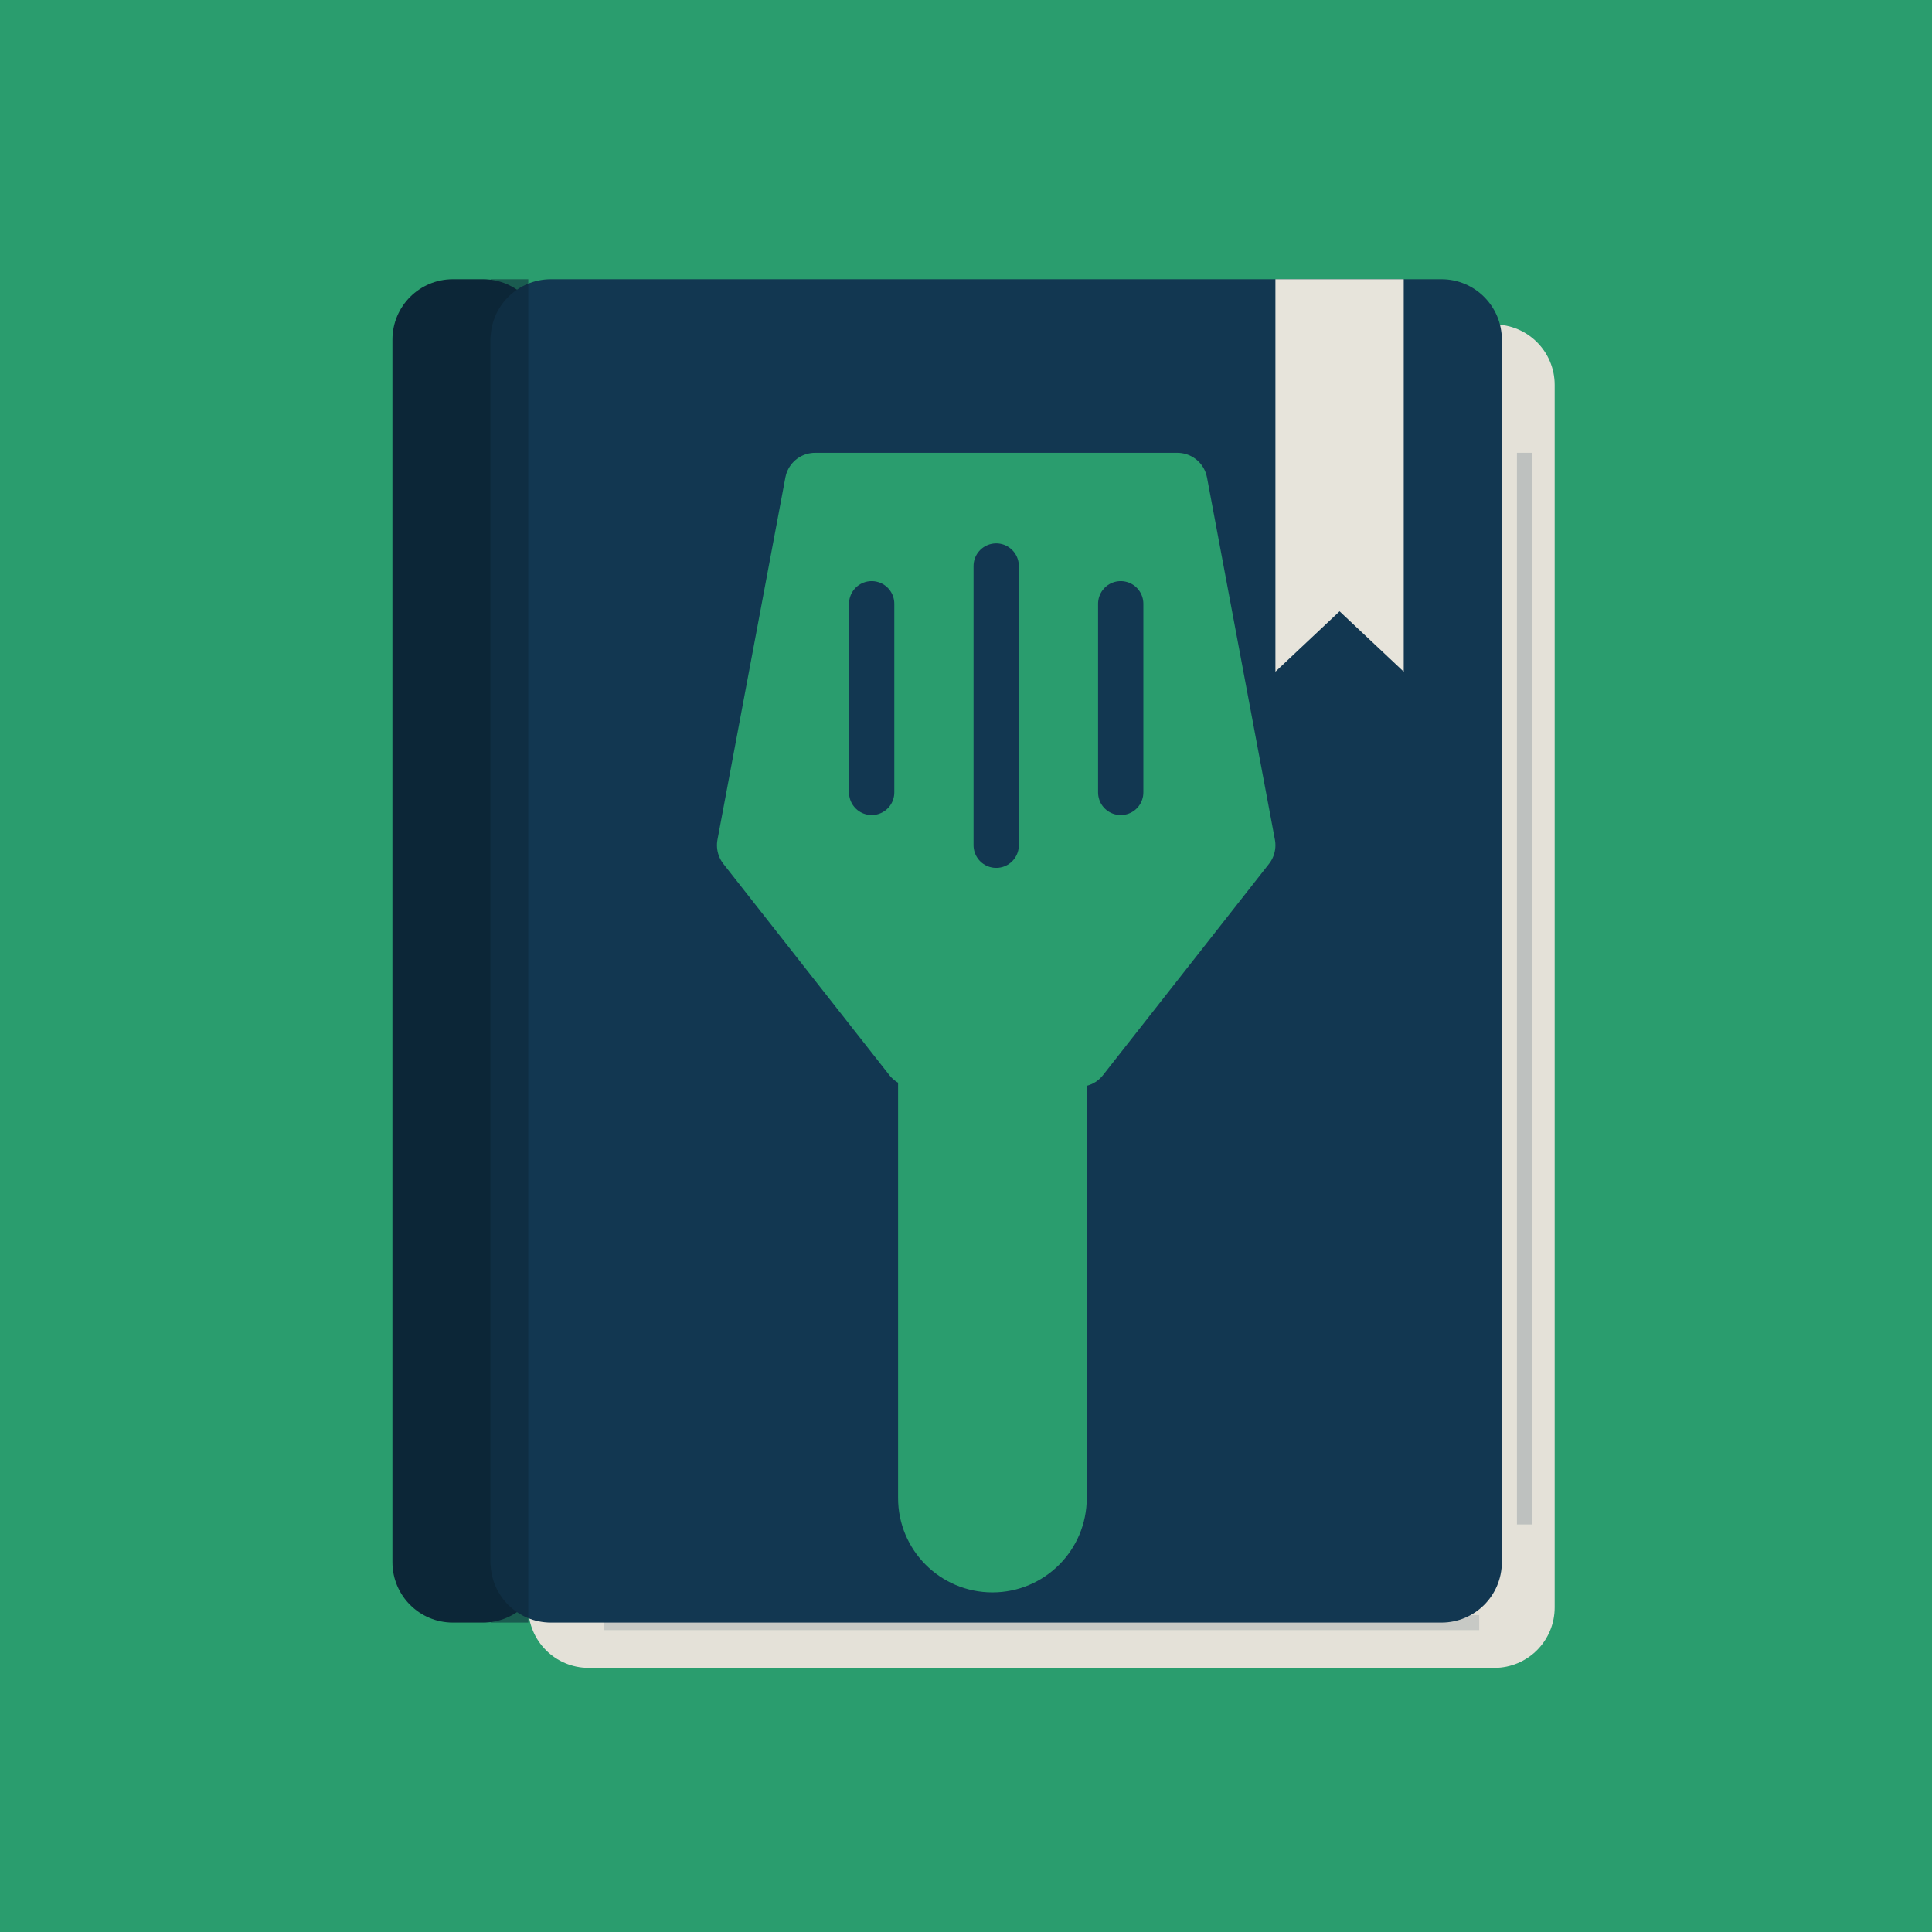
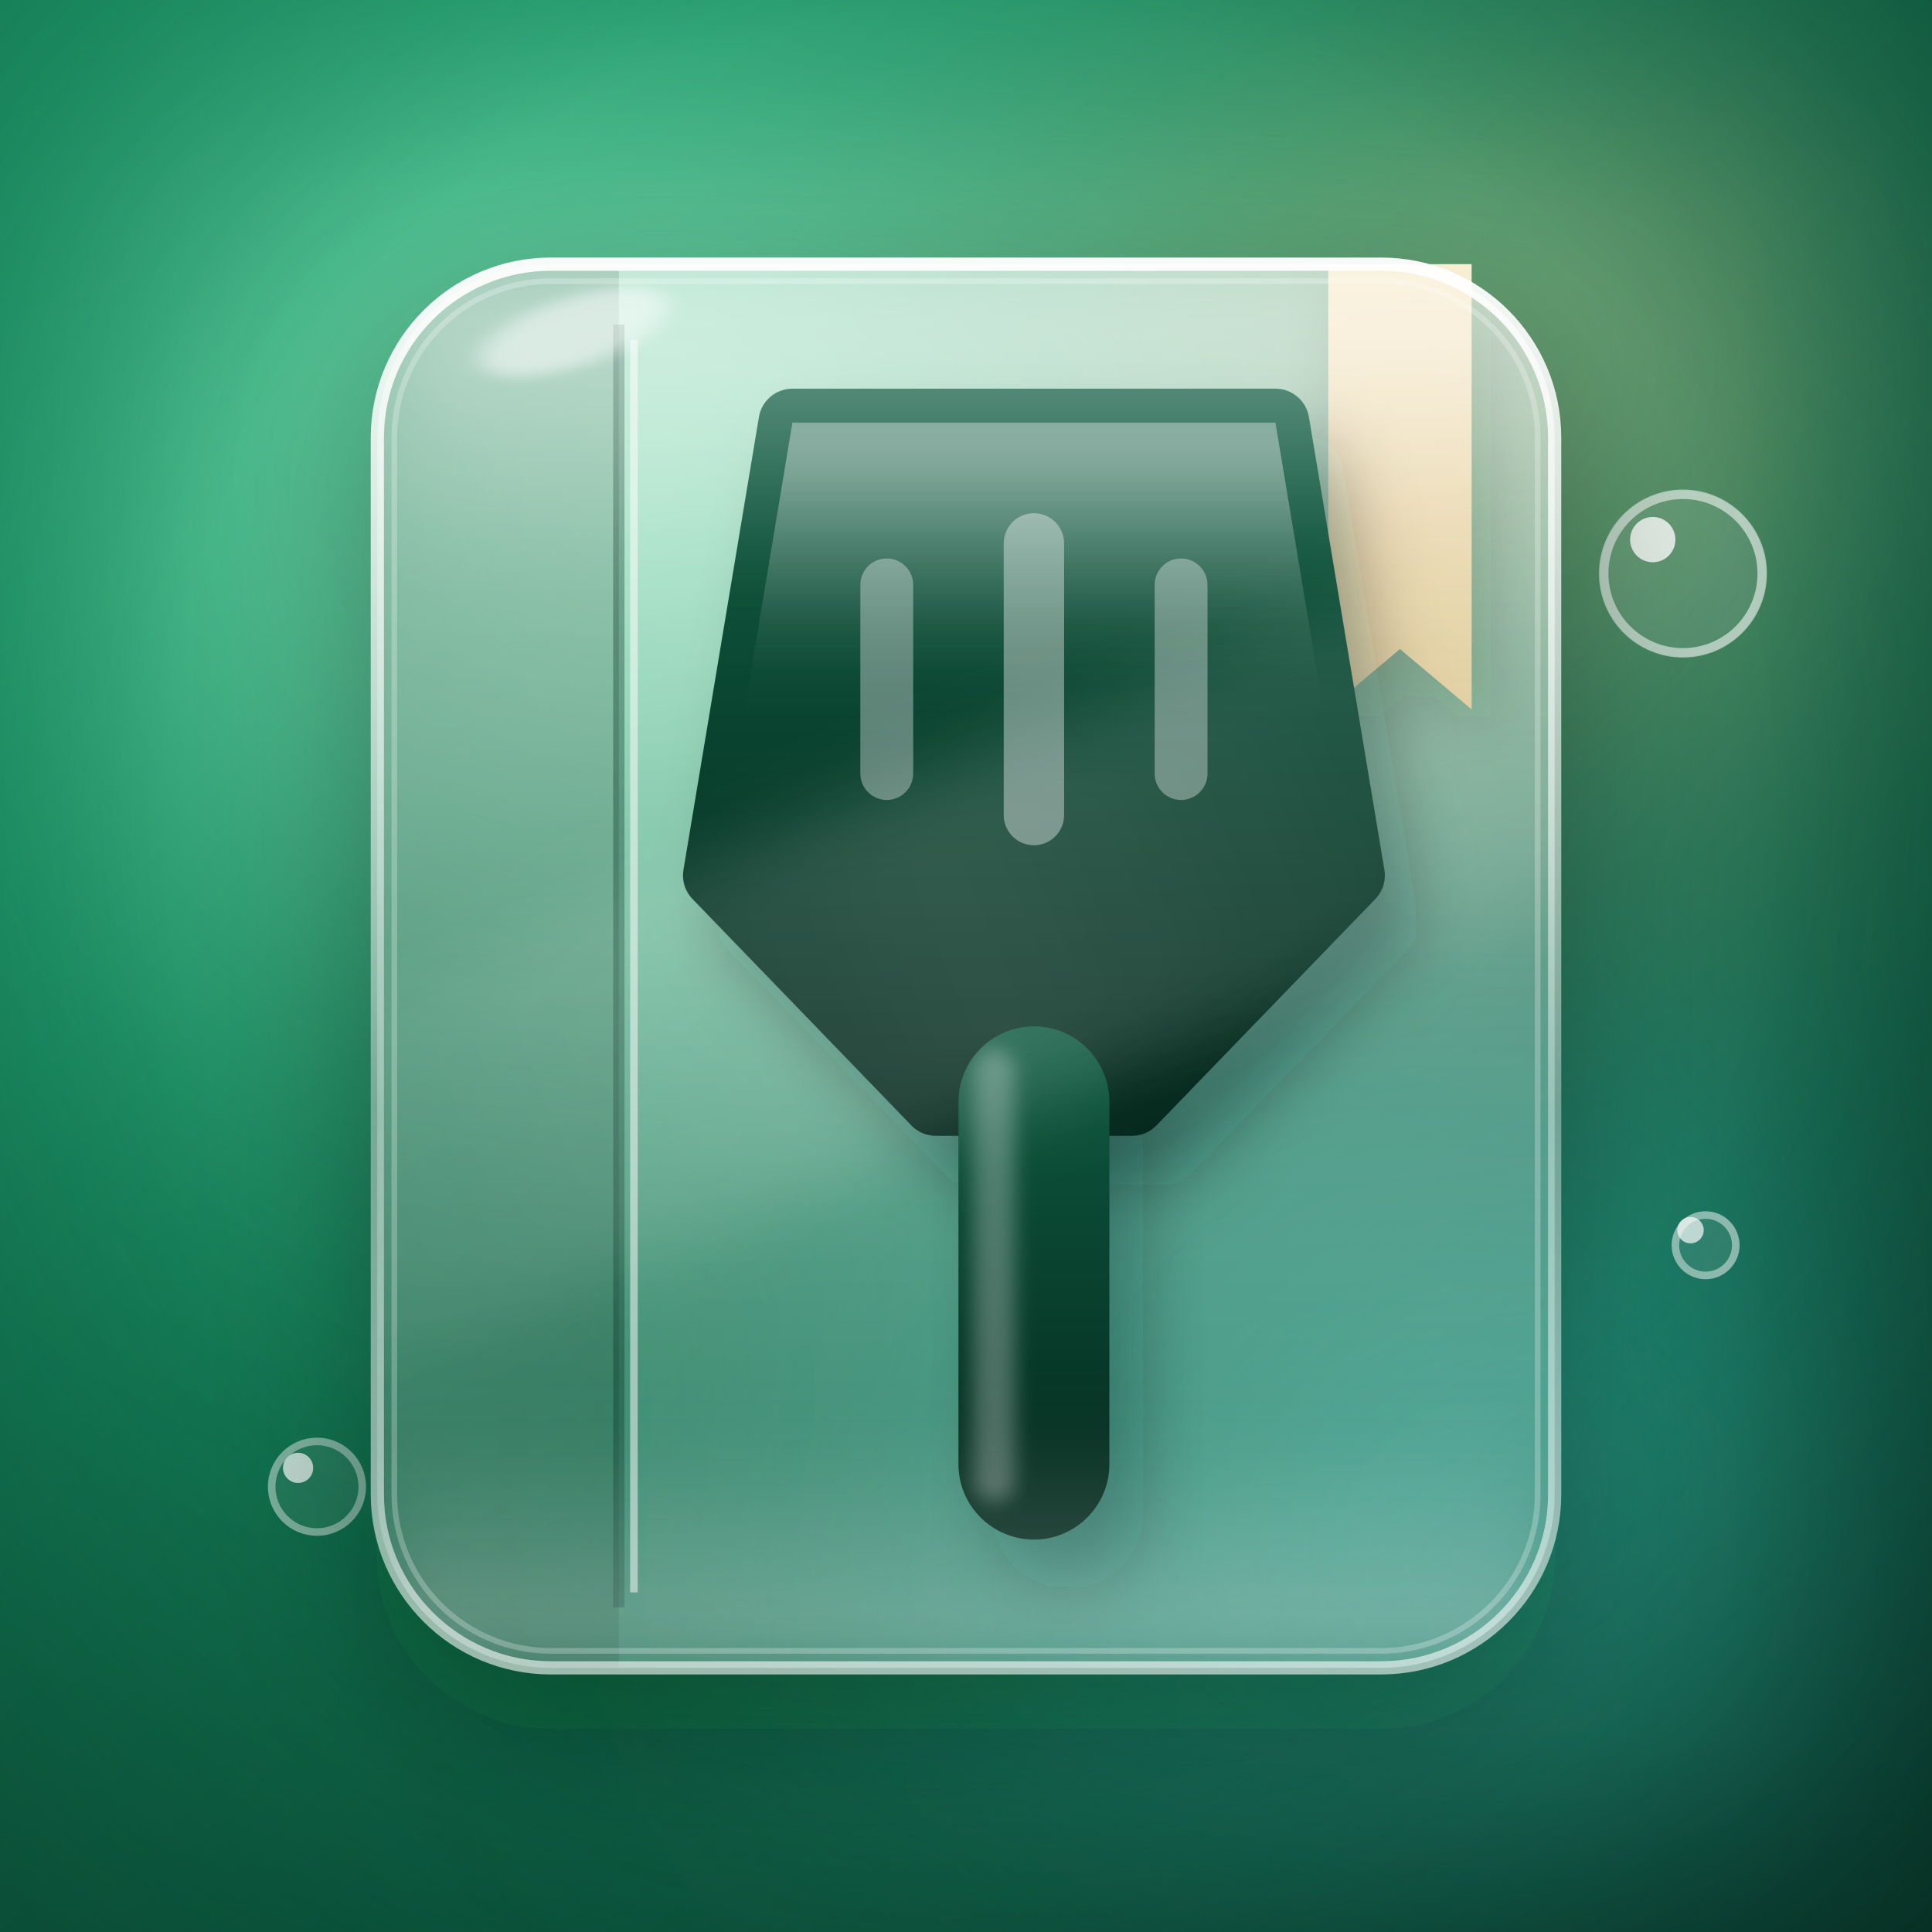
- <svg xmlns="http://www.w3.org/2000/svg" width="512" height="512" viewBox="0 0 512 512">
+ <svg xmlns="http://www.w3.org/2000/svg" width="512" height="512" viewBox="0 0 512 512" fill="none">
  <defs>
-     <clipPath id="coverClip">
-       <rect x="130" y="74" width="268" height="356" rx="16" />
+     <linearGradient id="bg" x1="0" y1="0" x2="512" y2="512" gradientUnits="userSpaceOnUse">
+       <stop offset="0" stop-color="#1CA873" />
+       <stop offset="0.55" stop-color="#0F6C4C" />
+       <stop offset="1" stop-color="#073528" />
+     </linearGradient>
+     <radialGradient id="blobMint" cx="0.5" cy="0.5" r="0.5">
+       <stop offset="0" stop-color="#9FF5C8" stop-opacity="0.85" />
+       <stop offset="1" stop-color="#9FF5C8" stop-opacity="0" />
+     </radialGradient>
+     <radialGradient id="blobTeal" cx="0.5" cy="0.5" r="0.5">
+       <stop offset="0" stop-color="#3FD8C7" stop-opacity="0.6" />
+       <stop offset="1" stop-color="#3FD8C7" stop-opacity="0" />
+     </radialGradient>
+     <radialGradient id="blobWarm" cx="0.5" cy="0.5" r="0.5">
+       <stop offset="0" stop-color="#F7DFA0" stop-opacity="0.55" />
+       <stop offset="1" stop-color="#F7DFA0" stop-opacity="0" />
+     </radialGradient>
+     <radialGradient id="vignette" cx="0.5" cy="0.42" r="0.75">
+       <stop offset="0.55" stop-color="#04231A" stop-opacity="0" />
+       <stop offset="1" stop-color="#04231A" stop-opacity="0.45" />
+     </radialGradient>
+     <linearGradient id="frost" x1="0" y1="0" x2="0" y2="1">
+       <stop offset="0" stop-color="#FFFFFF" stop-opacity="0.52" />
+       <stop offset="0.5" stop-color="#FFFFFF" stop-opacity="0.3" />
+       <stop offset="1" stop-color="#FFFFFF" stop-opacity="0.16" />
+     </linearGradient>
+     <linearGradient id="rim" x1="0" y1="0" x2="0" y2="1">
+       <stop offset="0" stop-color="#FFFFFF" stop-opacity="0.95" />
+       <stop offset="0.6" stop-color="#FFFFFF" stop-opacity="0.38" />
+       <stop offset="1" stop-color="#FFFFFF" stop-opacity="0.6" />
+     </linearGradient>
+     <linearGradient id="sheenTop" x1="0" y1="0" x2="0" y2="1">
+       <stop offset="0" stop-color="#FFFFFF" stop-opacity="0.85" />
+       <stop offset="1" stop-color="#FFFFFF" stop-opacity="0" />
+     </linearGradient>
+     <linearGradient id="sheenBottom" x1="0" y1="0" x2="0" y2="1">
+       <stop offset="0" stop-color="#FFFFFF" stop-opacity="0" />
+       <stop offset="1" stop-color="#FFFFFF" stop-opacity="0.3" />
+     </linearGradient>
+     <linearGradient id="caustic" x1="0" y1="0" x2="1" y2="0">
+       <stop offset="0" stop-color="#FFFFFF" stop-opacity="0" />
+       <stop offset="0.5" stop-color="#FFFFFF" stop-opacity="0.2" />
+       <stop offset="1" stop-color="#FFFFFF" stop-opacity="0" />
+     </linearGradient>
+     <linearGradient id="tool" x1="0" y1="0" x2="0" y2="1">
+       <stop offset="0" stop-color="#0E5A40" />
+       <stop offset="1" stop-color="#04281C" />
+     </linearGradient>
+     <linearGradient id="toolSheen" x1="0" y1="0" x2="0" y2="1">
+       <stop offset="0" stop-color="#FFFFFF" stop-opacity="0.5" />
+       <stop offset="1" stop-color="#FFFFFF" stop-opacity="0" />
+     </linearGradient>
+     <linearGradient id="ribbon" x1="0" y1="0" x2="0" y2="1">
+       <stop offset="0" stop-color="#FBF0D7" stop-opacity="0.98" />
+       <stop offset="1" stop-color="#E9CF9C" stop-opacity="0.92" />
+     </linearGradient>
+     <filter id="blurBlob" x="-120%" y="-120%" width="340%" height="340%">
+       <feGaussianBlur stdDeviation="70" />
+     </filter>
+     <filter id="blurRefract" x="-60%" y="-60%" width="220%" height="220%">
+       <feGaussianBlur stdDeviation="30" />
+     </filter>
+     <filter id="blurShadow" x="-40%" y="-40%" width="180%" height="180%">
+       <feGaussianBlur stdDeviation="22" />
+     </filter>
+     <filter id="blurSoft" x="-40%" y="-40%" width="180%" height="180%">
+       <feGaussianBlur stdDeviation="9" />
+     </filter>
+     <filter id="blurMid" x="-40%" y="-40%" width="180%" height="180%">
+       <feGaussianBlur stdDeviation="14" />
+     </filter>
+     <filter id="blurTiny" x="-60%" y="-60%" width="220%" height="220%">
+       <feGaussianBlur stdDeviation="2.5" />
+     </filter>
+     <clipPath id="bookClip">
+       <rect x="100" y="70" width="312" height="372" rx="46" />
+     </clipPath>
+     <clipPath id="bladeClip">
+       <path d="M210 112 L338 112 L358 232 L300 292 L248 292 L190 232 Z" />
+     </clipPath>
+     <clipPath id="handleClip">
+       <rect x="254" y="272" width="40" height="136" rx="20" />
    </clipPath>
  </defs>
-   <rect width="512" height="512" fill="#2A9D6E" />
-   <rect x="140" y="86" width="272" height="356" rx="16" fill="#F2EFE6" />
-   <rect x="140" y="86" width="272" height="356" rx="16" fill="#000000" opacity="0.06" />
-   <line x1="404" y1="120" x2="404" y2="404" stroke="#123751" stroke-opacity="0.18" stroke-width="4" />
-   <line x1="160" y1="430" x2="392" y2="430" stroke="#123751" stroke-opacity="0.14" stroke-width="4" />
-   <rect x="104" y="74" width="40" height="356" rx="16" fill="#0C2637" />
-   <rect x="130" y="74" width="268" height="356" rx="16" fill="#123751" />
-   <rect x="130" y="74" width="10" height="356" fill="#0C2637" opacity="0.55" />
-   <path d="M338 74 h34 v104 l-17 -16 -17 16 Z" fill="#F2EFE6" />
-   <path d="M338 74 h34 v104 l-17 -16 -17 16 Z" fill="#000000" opacity="0.05" />
-   <g clip-path="url(#coverClip)" fill="#2A9D6E" stroke="#2A9D6E" stroke-width="16" stroke-linejoin="round" stroke-linecap="round">
-     <polygon points="216,128 312,128 330,224 286,280 242,280 198,224" />
-     <rect x="246" y="264" width="34" height="150" rx="17" />
+   <rect width="512" height="512" fill="url(#bg)" />
+   <g filter="url(#blurBlob)">
+     <ellipse cx="170" cy="128" rx="235" ry="205" fill="url(#blobMint)" />
+     <ellipse cx="404" cy="412" rx="245" ry="215" fill="url(#blobTeal)" />
+     <ellipse cx="424" cy="86" rx="195" ry="170" fill="url(#blobWarm)" />
  </g>
-   <g clip-path="url(#coverClip)" stroke="#123751" stroke-width="12" stroke-linecap="round">
-     <line x1="264" y1="150" x2="264" y2="224" />
-     <line x1="231" y1="160" x2="231" y2="210" />
-     <line x1="297" y1="160" x2="297" y2="210" />
+   <rect width="512" height="512" fill="url(#vignette)" />
+   <g>
+     <circle cx="446" cy="152" r="22" fill="#FFFFFF" fill-opacity="0.1" />
+     <circle cx="446" cy="152" r="21" stroke="#FFFFFF" stroke-opacity="0.55" stroke-width="2.5" />
+     <circle cx="438" cy="143" r="6" fill="#FFFFFF" fill-opacity="0.8" />
+     <circle cx="84" cy="394" r="13" fill="#FFFFFF" fill-opacity="0.08" />
+     <circle cx="84" cy="394" r="12" stroke="#FFFFFF" stroke-opacity="0.4" stroke-width="2" />
+     <circle cx="79" cy="389" r="4" fill="#FFFFFF" fill-opacity="0.7" />
+     <circle cx="452" cy="330" r="9" fill="#FFFFFF" fill-opacity="0.1" />
+     <circle cx="452" cy="330" r="8" stroke="#FFFFFF" stroke-opacity="0.45" stroke-width="2" />
+     <circle cx="448" cy="326" r="3.5" fill="#FFFFFF" fill-opacity="0.7" />
  </g>
+   <rect x="100" y="86" width="312" height="372" rx="46" fill="#02160E" fill-opacity="0.35" filter="url(#blurShadow)" />
+   <g clip-path="url(#bookClip)">
+     <rect width="512" height="512" fill="url(#bg)" />
+     <g filter="url(#blurRefract)">
+       <ellipse cx="170" cy="128" rx="235" ry="205" fill="url(#blobMint)" opacity="0.9" />
+       <ellipse cx="404" cy="412" rx="245" ry="215" fill="url(#blobTeal)" opacity="0.9" />
+       <ellipse cx="424" cy="86" rx="195" ry="170" fill="url(#blobWarm)" opacity="0.9" />
+     </g>
+     <rect width="512" height="512" fill="url(#vignette)" />
+   </g>
+   <rect x="100" y="70" width="312" height="372" rx="46" fill="url(#frost)" />
+   <g clip-path="url(#bookClip)">
+     <rect x="100" y="70" width="64" height="372" fill="#06301F" fill-opacity="0.18" />
+     <line x1="164" y1="86" x2="164" y2="426" stroke="#052E21" stroke-opacity="0.35" stroke-width="3" />
+     <line x1="168" y1="90" x2="168" y2="422" stroke="#FFFFFF" stroke-opacity="0.5" stroke-width="2" />
+   </g>
+   <g clip-path="url(#bookClip)">
+     <path d="M352 70 h38 v118 l-19 -16 l-19 16 z" transform="translate(5 9)" fill="#032018" fill-opacity="0.22" filter="url(#blurSoft)" />
+   </g>
+   <path d="M352 70 h38 v118 l-19 -16 l-19 16 z" fill="url(#ribbon)" />
+   <path d="M352 70 h38" stroke="#FFFFFF" stroke-opacity="0.85" stroke-width="2.5" stroke-linecap="round" filter="url(#blurTiny)" />
+   <g clip-path="url(#bookClip)" transform="translate(9 13)">
+     <path d="M210 112 L338 112 L358 232 L300 292 L248 292 L190 232 Z" fill="#032018" fill-opacity="0.28" stroke="#032018" stroke-opacity="0.28" stroke-width="18" stroke-linejoin="round" filter="url(#blurSoft)" />
+     <rect x="254" y="272" width="40" height="136" rx="20" fill="#032018" fill-opacity="0.28" filter="url(#blurSoft)" />
+   </g>
+   <g>
+     <path d="M210 112 L338 112 L358 232 L300 292 L248 292 L190 232 Z" fill="url(#tool)" stroke="url(#tool)" stroke-width="18" stroke-linejoin="round" />
+     <rect x="254" y="272" width="40" height="136" rx="20" fill="url(#tool)" />
+     <rect x="266" y="136" width="16" height="88" rx="8" fill="#FFFFFF" fill-opacity="0.38" />
+     <rect x="228" y="148" width="14" height="64" rx="7" fill="#FFFFFF" fill-opacity="0.34" />
+     <rect x="306" y="148" width="14" height="64" rx="7" fill="#FFFFFF" fill-opacity="0.34" />
+     <g clip-path="url(#bladeClip)">
+       <rect x="182" y="104" width="184" height="72" fill="url(#toolSheen)" filter="url(#blurSoft)" />
+       <line x1="216" y1="108" x2="332" y2="108" stroke="#FFFFFF" stroke-opacity="0.5" stroke-width="5" stroke-linecap="round" filter="url(#blurTiny)" />
+     </g>
+     <g clip-path="url(#handleClip)">
+       <rect x="258" y="278" width="11" height="120" rx="5.5" fill="#FFFFFF" fill-opacity="0.28" filter="url(#blurTiny)" />
+     </g>
+   </g>
+   <g clip-path="url(#bookClip)">
+     <rect x="100" y="70" width="312" height="84" fill="url(#sheenTop)" opacity="0.55" filter="url(#blurMid)" />
+     <rect x="-24" y="204" width="560" height="92" fill="url(#caustic)" filter="url(#blurMid)" transform="rotate(-22 256 250)" opacity="0.85" />
+     <rect x="100" y="378" width="312" height="64" fill="url(#sheenBottom)" filter="url(#blurSoft)" />
+     <ellipse cx="152" cy="88" rx="26" ry="9" fill="#FFFFFF" fill-opacity="0.5" filter="url(#blurTiny)" transform="rotate(-18 152 88)" />
+   </g>
+   <rect x="100" y="70" width="312" height="372" rx="46" stroke="url(#rim)" stroke-width="3.5" />
+   <rect x="104.5" y="74.5" width="303" height="363" rx="41.5" stroke="#FFFFFF" stroke-opacity="0.25" stroke-width="1.5" />
</svg>
